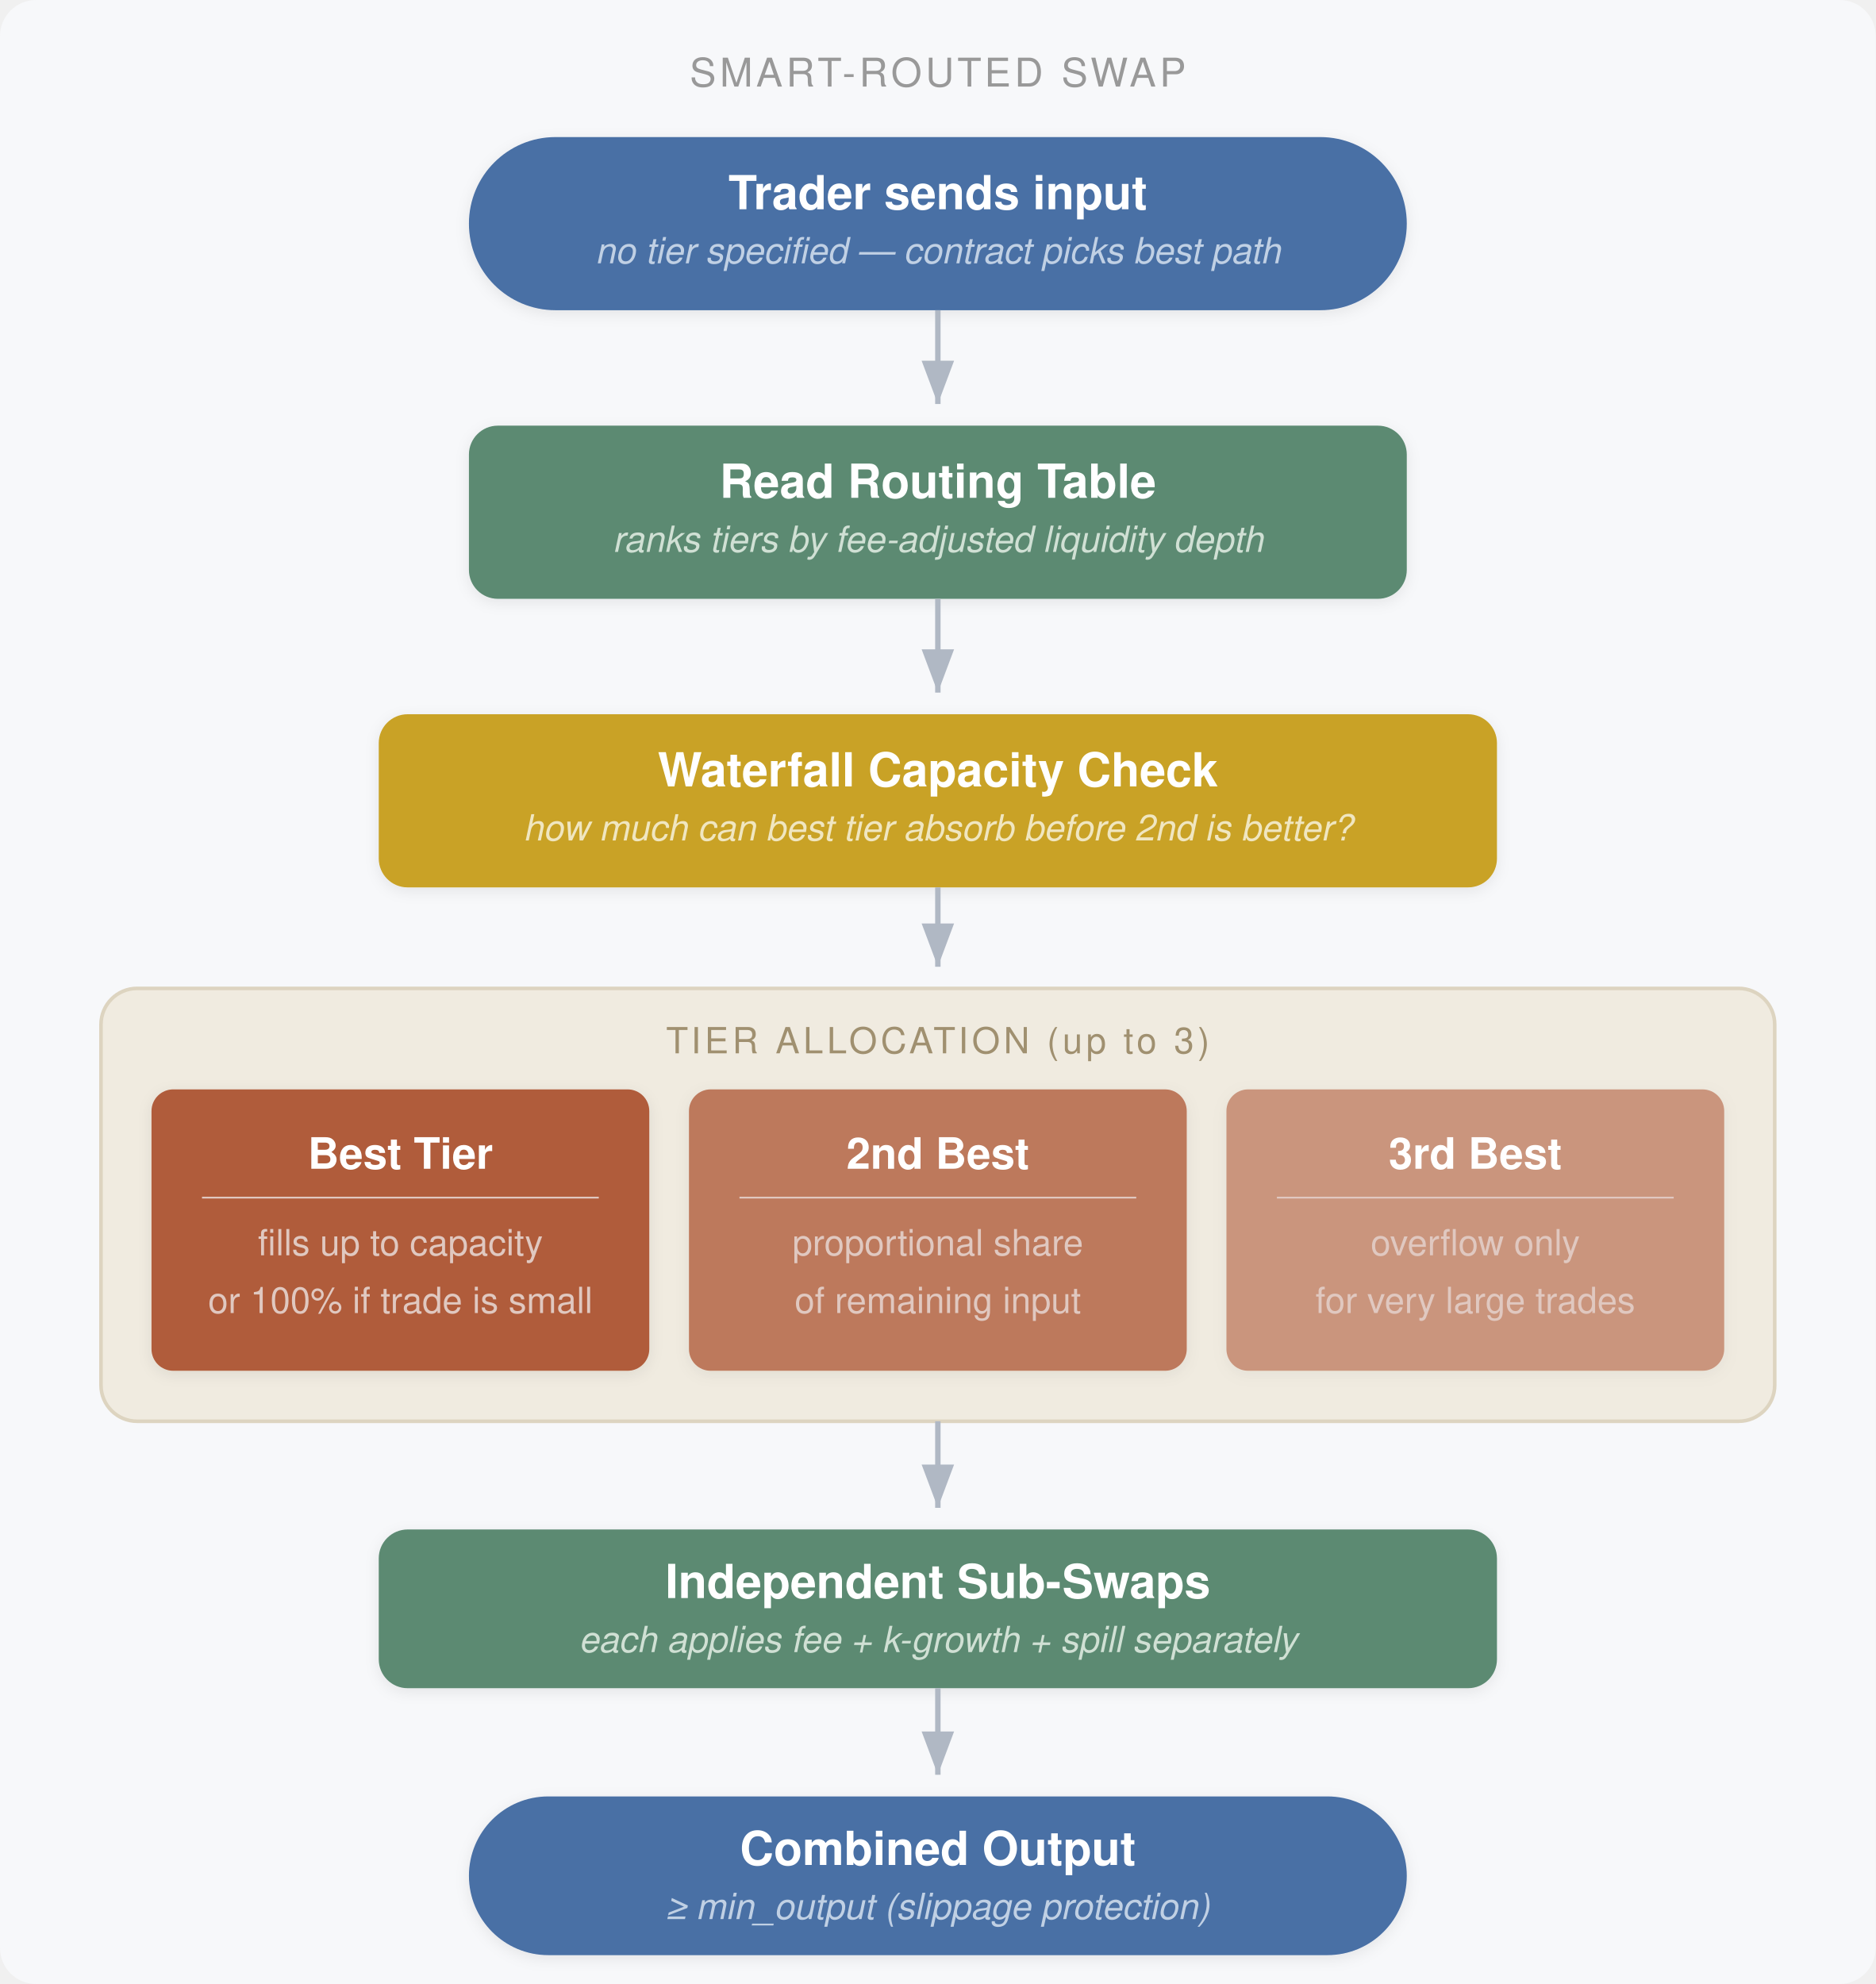
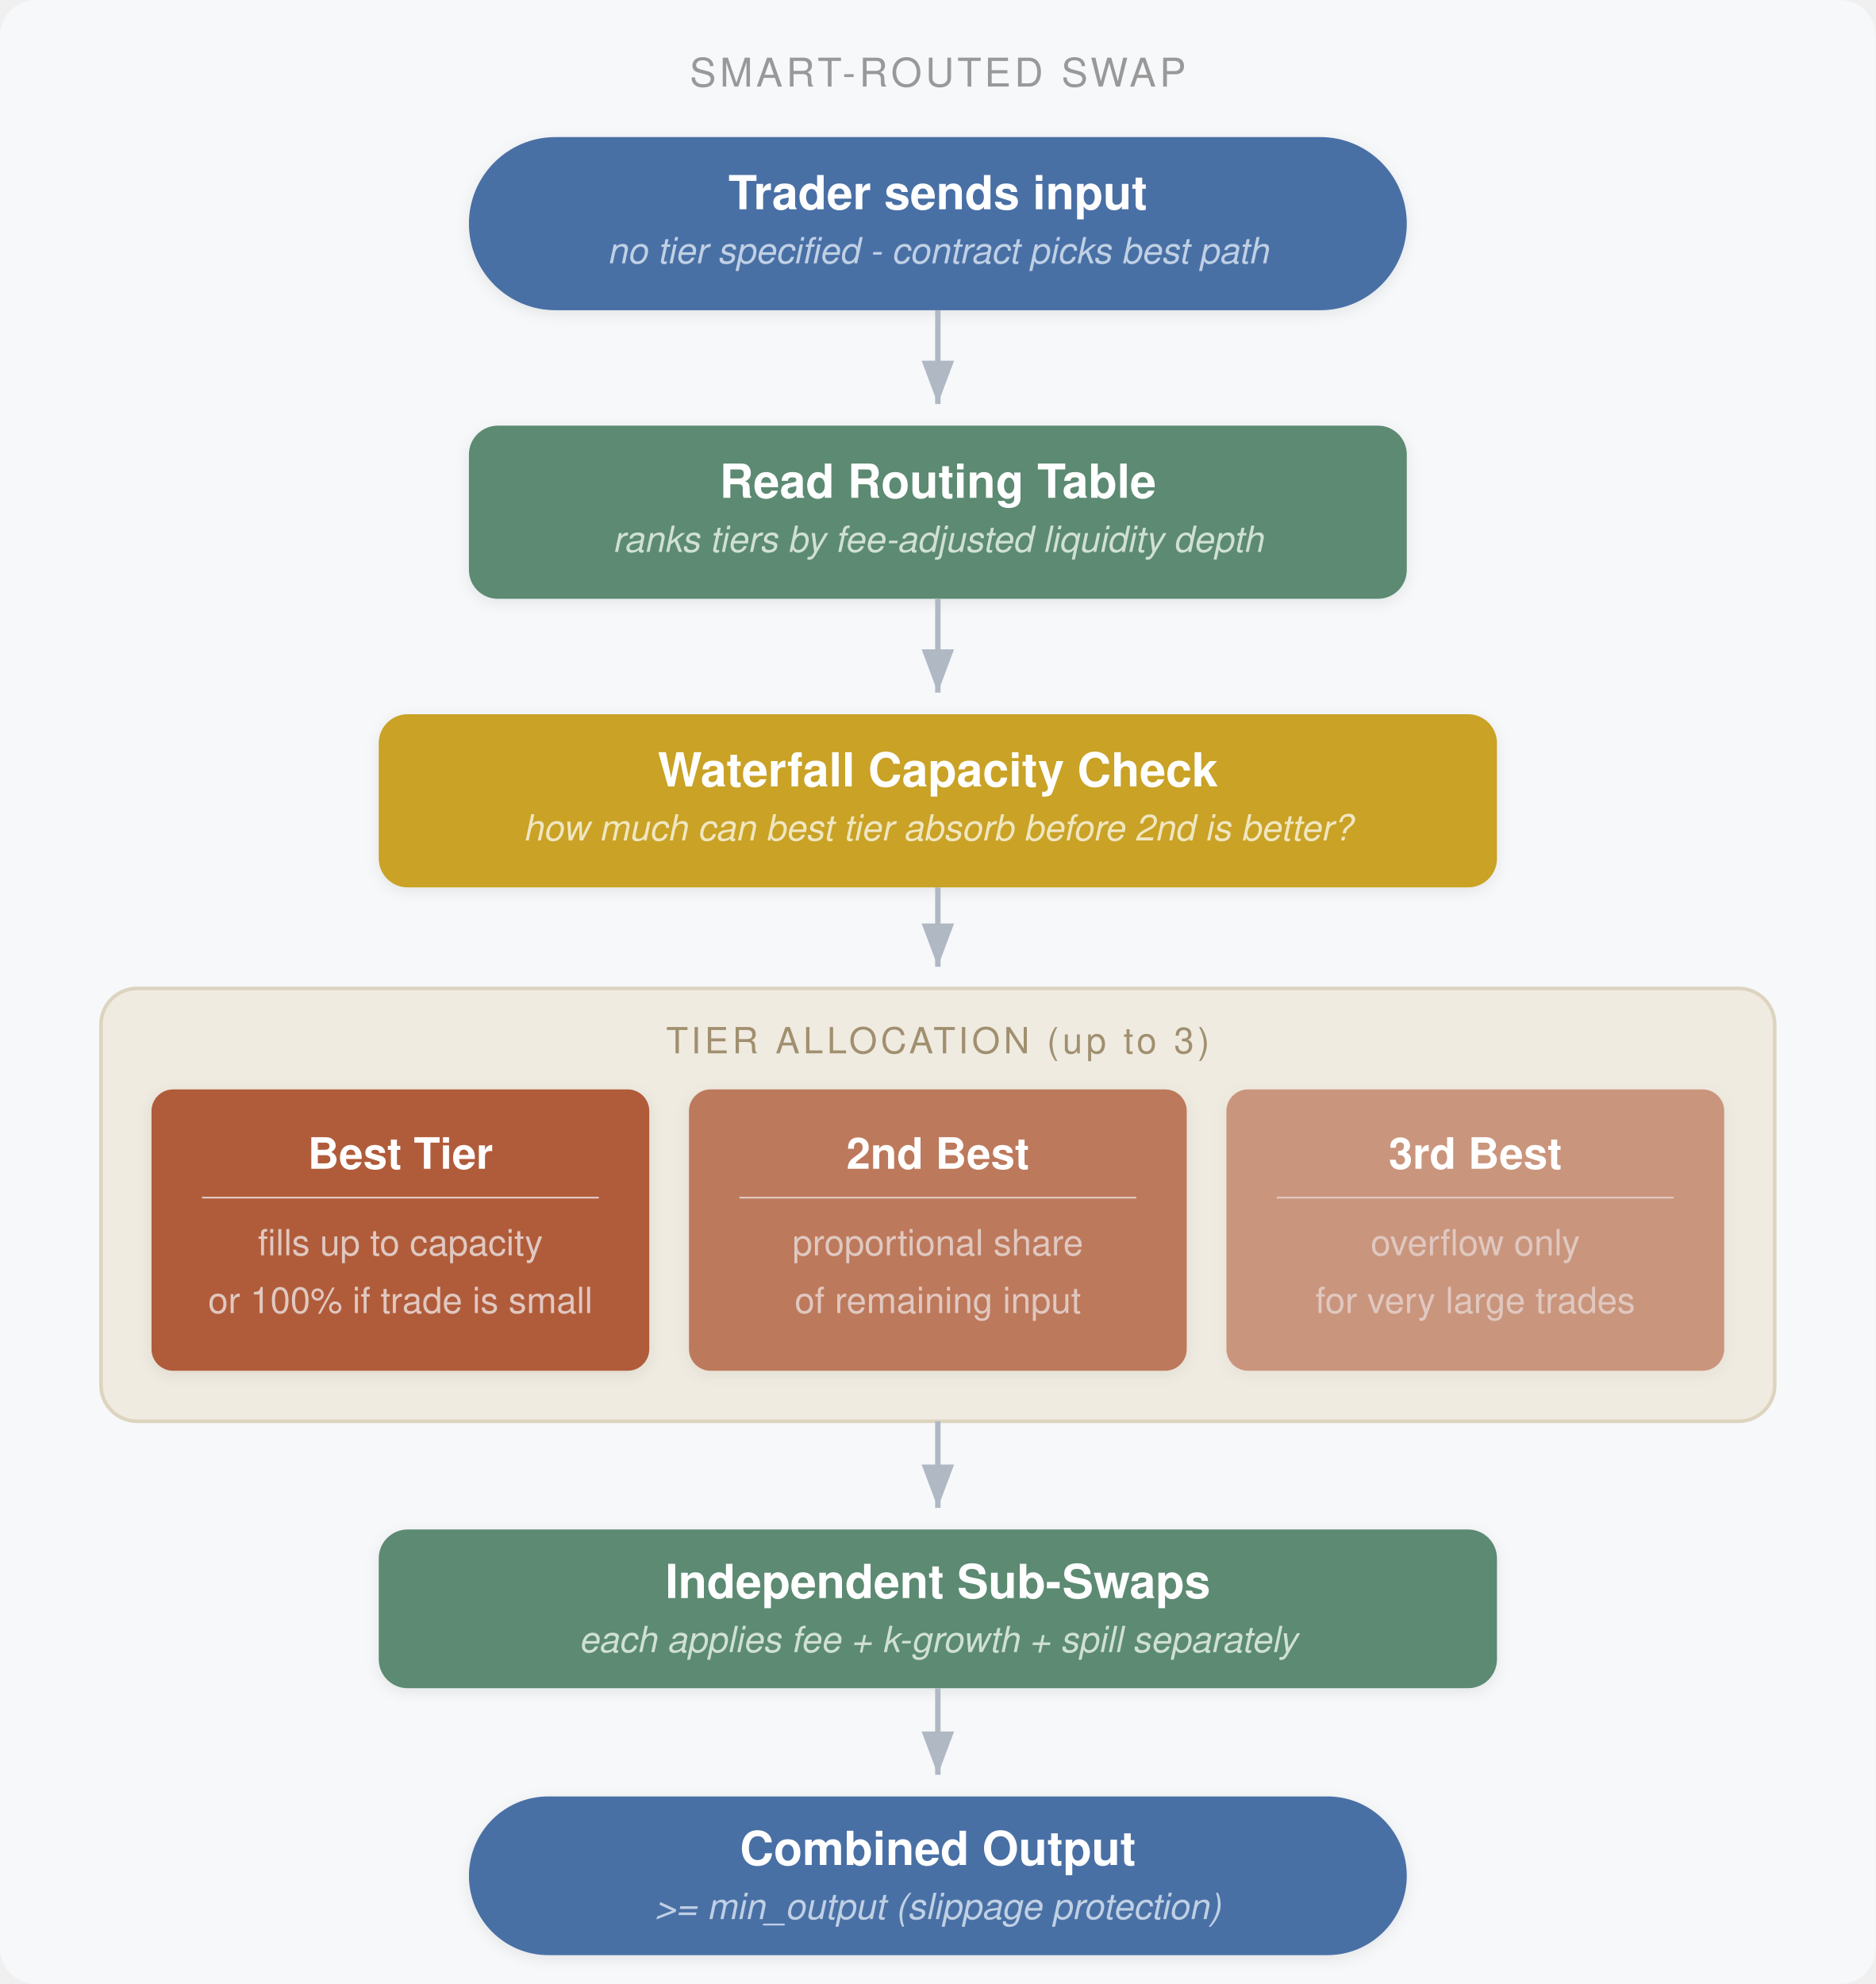
<svg xmlns="http://www.w3.org/2000/svg" viewBox="0 0 520 550" font-family="-apple-system, BlinkMacSystemFont, 'Segoe UI', Helvetica, Arial, sans-serif">
  <defs>
    <marker id="ah" markerWidth="8" markerHeight="6" refX="8" refY="3" orient="auto">
      <polygon points="0 0, 8 3, 0 6" fill="#b0b8c4" />
    </marker>
    <filter id="ds">
      <feDropShadow dx="0" dy="1" stdDeviation="2" flood-opacity="0.08" />
    </filter>
  </defs>
  <rect width="520" height="550" rx="10" fill="#f7f8fa" />
  <text x="260" y="24" text-anchor="middle" fill="#999" font-size="11" font-weight="500" letter-spacing="1">SMART-ROUTED SWAP</text>
  <rect x="130" y="38" width="260" height="48" rx="24" fill="#4a6fa5" filter="url(#ds)" />
  <text x="260" y="58" text-anchor="middle" fill="#fff" font-size="13" font-weight="600">Trader sends input</text>
-   <text x="260" y="73" text-anchor="middle" fill="#c0d0e4" font-size="10" font-style="italic">no tier specified — contract picks best path</text>
+   <text x="260" y="73" text-anchor="middle" fill="#c0d0e4" font-size="10" font-style="italic">no tier specified - contract picks best path</text>
  <line x1="260" y1="86" x2="260" y2="112" stroke="#b0b8c4" stroke-width="1.5" marker-end="url(#ah)" />
  <rect x="130" y="118" width="260" height="48" rx="8" fill="#5b8a72" filter="url(#ds)" />
  <text x="260" y="138" text-anchor="middle" fill="#fff" font-size="13" font-weight="600">Read Routing Table</text>
  <text x="260" y="153" text-anchor="middle" fill="#d0e0d4" font-size="10" font-style="italic">ranks tiers by fee-adjusted liquidity depth</text>
  <line x1="260" y1="166" x2="260" y2="192" stroke="#b0b8c4" stroke-width="1.5" marker-end="url(#ah)" />
  <rect x="105" y="198" width="310" height="48" rx="8" fill="#c9a227" filter="url(#ds)" />
  <text x="260" y="218" text-anchor="middle" fill="#fff" font-size="13" font-weight="600">Waterfall Capacity Check</text>
  <text x="260" y="233" text-anchor="middle" fill="#f0e6c0" font-size="10" font-style="italic">how much can best tier absorb before 2nd is better?</text>
  <line x1="260" y1="246" x2="260" y2="268" stroke="#b0b8c4" stroke-width="1.5" marker-end="url(#ah)" />
  <rect x="28" y="274" width="464" height="120" rx="10" fill="#f0ebe0" stroke="#ddd4c0" stroke-width="1" />
  <text x="260" y="292" text-anchor="middle" fill="#a09070" font-size="10" font-weight="500" letter-spacing="1">TIER ALLOCATION (up to 3)</text>
  <rect x="42" y="302" width="138" height="78" rx="6" fill="#b05c3b" filter="url(#ds)" />
  <text x="111" y="324" text-anchor="middle" fill="#fff" font-size="12" font-weight="600">Best Tier</text>
  <line x1="56" y1="332" x2="166" y2="332" stroke="#e0c8c0" stroke-width="0.5" />
  <text x="111" y="348" text-anchor="middle" fill="#e0c8c0" font-size="10">fills up to capacity</text>
  <text x="111" y="364" text-anchor="middle" fill="#e0c8c0" font-size="10">or 100% if trade is small</text>
  <rect x="191" y="302" width="138" height="78" rx="6" fill="#b05c3b" filter="url(#ds)" opacity="0.8" />
  <text x="260" y="324" text-anchor="middle" fill="#fff" font-size="12" font-weight="600">2nd Best</text>
  <line x1="205" y1="332" x2="315" y2="332" stroke="#e0c8c0" stroke-width="0.5" />
  <text x="260" y="348" text-anchor="middle" fill="#e0c8c0" font-size="10">proportional share</text>
  <text x="260" y="364" text-anchor="middle" fill="#e0c8c0" font-size="10">of remaining input</text>
  <rect x="340" y="302" width="138" height="78" rx="6" fill="#b05c3b" filter="url(#ds)" opacity="0.6" />
  <text x="409" y="324" text-anchor="middle" fill="#fff" font-size="12" font-weight="600">3rd Best</text>
  <line x1="354" y1="332" x2="464" y2="332" stroke="#e0c8c0" stroke-width="0.5" />
  <text x="409" y="348" text-anchor="middle" fill="#e0c8c0" font-size="10">overflow only</text>
  <text x="409" y="364" text-anchor="middle" fill="#e0c8c0" font-size="10">for very large trades</text>
  <line x1="260" y1="394" x2="260" y2="418" stroke="#b0b8c4" stroke-width="1.5" marker-end="url(#ah)" />
  <rect x="105" y="424" width="310" height="44" rx="8" fill="#5b8a72" filter="url(#ds)" />
  <text x="260" y="443" text-anchor="middle" fill="#fff" font-size="13" font-weight="600">Independent Sub-Swaps</text>
  <text x="260" y="458" text-anchor="middle" fill="#d0e0d4" font-size="10" font-style="italic">each applies fee + k-growth + spill separately</text>
  <line x1="260" y1="468" x2="260" y2="492" stroke="#b0b8c4" stroke-width="1.5" marker-end="url(#ah)" />
  <rect x="130" y="498" width="260" height="44" rx="22" fill="#4a6fa5" filter="url(#ds)" />
  <text x="260" y="517" text-anchor="middle" fill="#fff" font-size="13" font-weight="600">Combined Output</text>
-   <text x="260" y="532" text-anchor="middle" fill="#c0d0e4" font-size="10" font-style="italic">≥ min_output (slippage protection)</text>
+   <text x="260" y="532" text-anchor="middle" fill="#c0d0e4" font-size="10" font-style="italic">&gt;= min_output (slippage protection)</text>
</svg>
